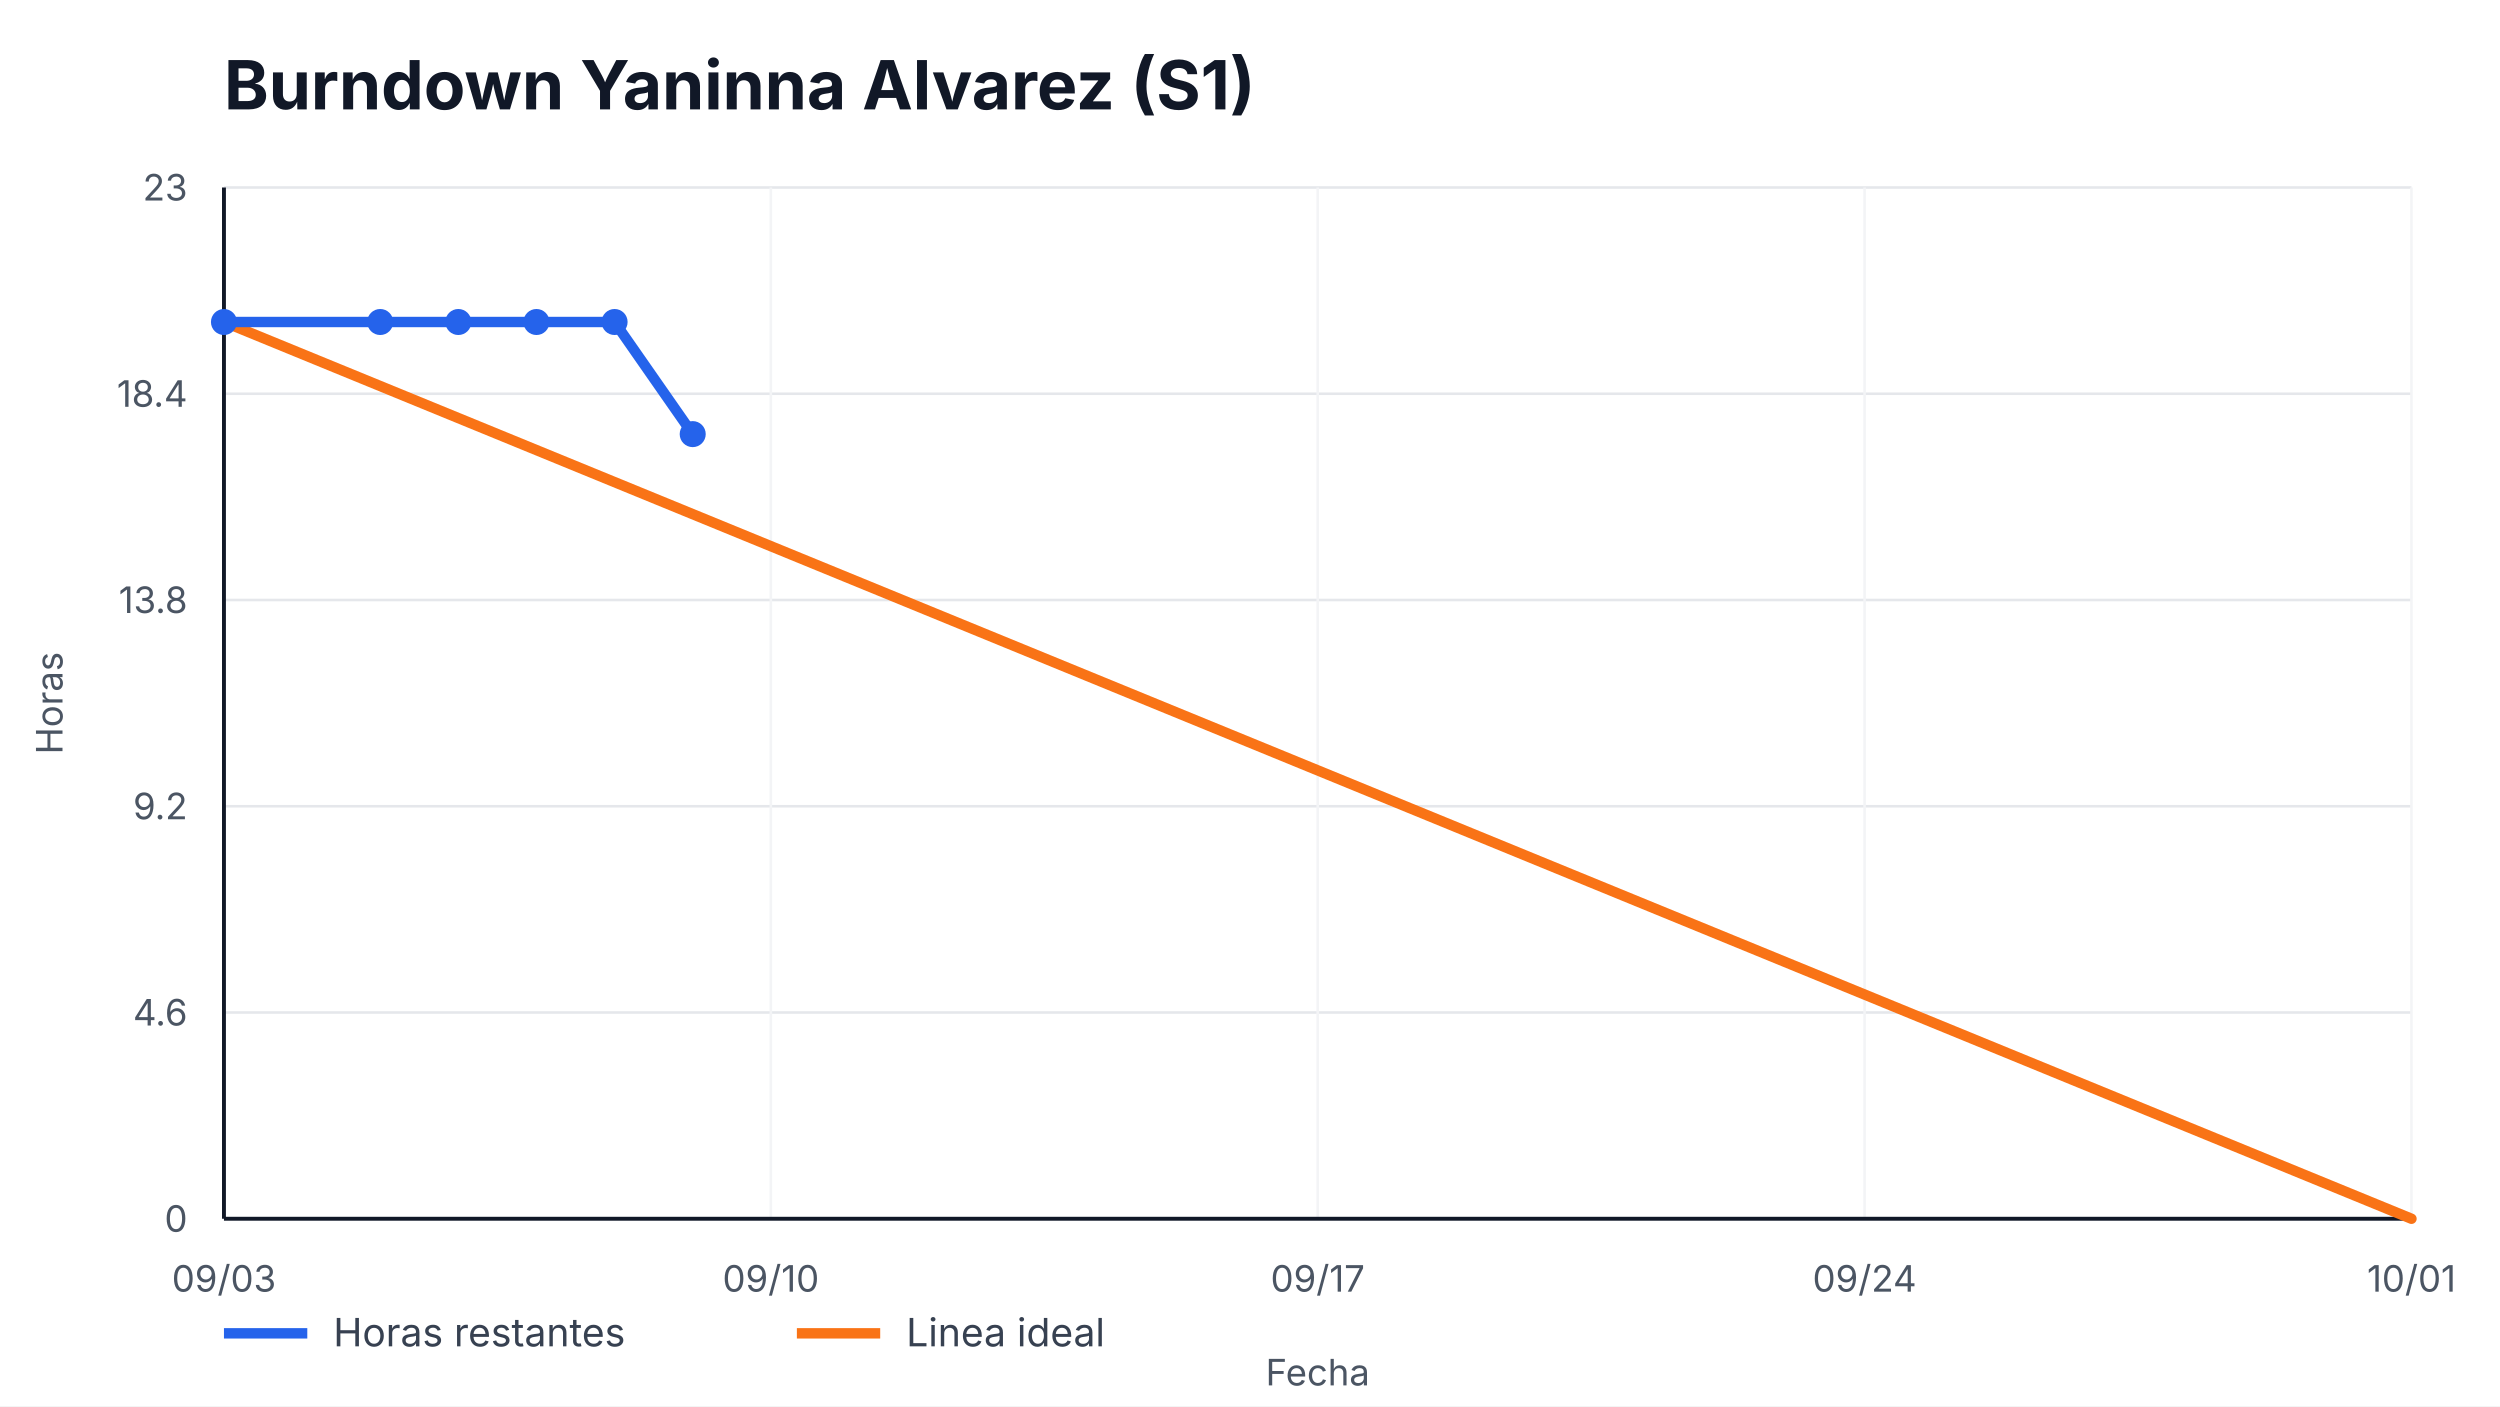
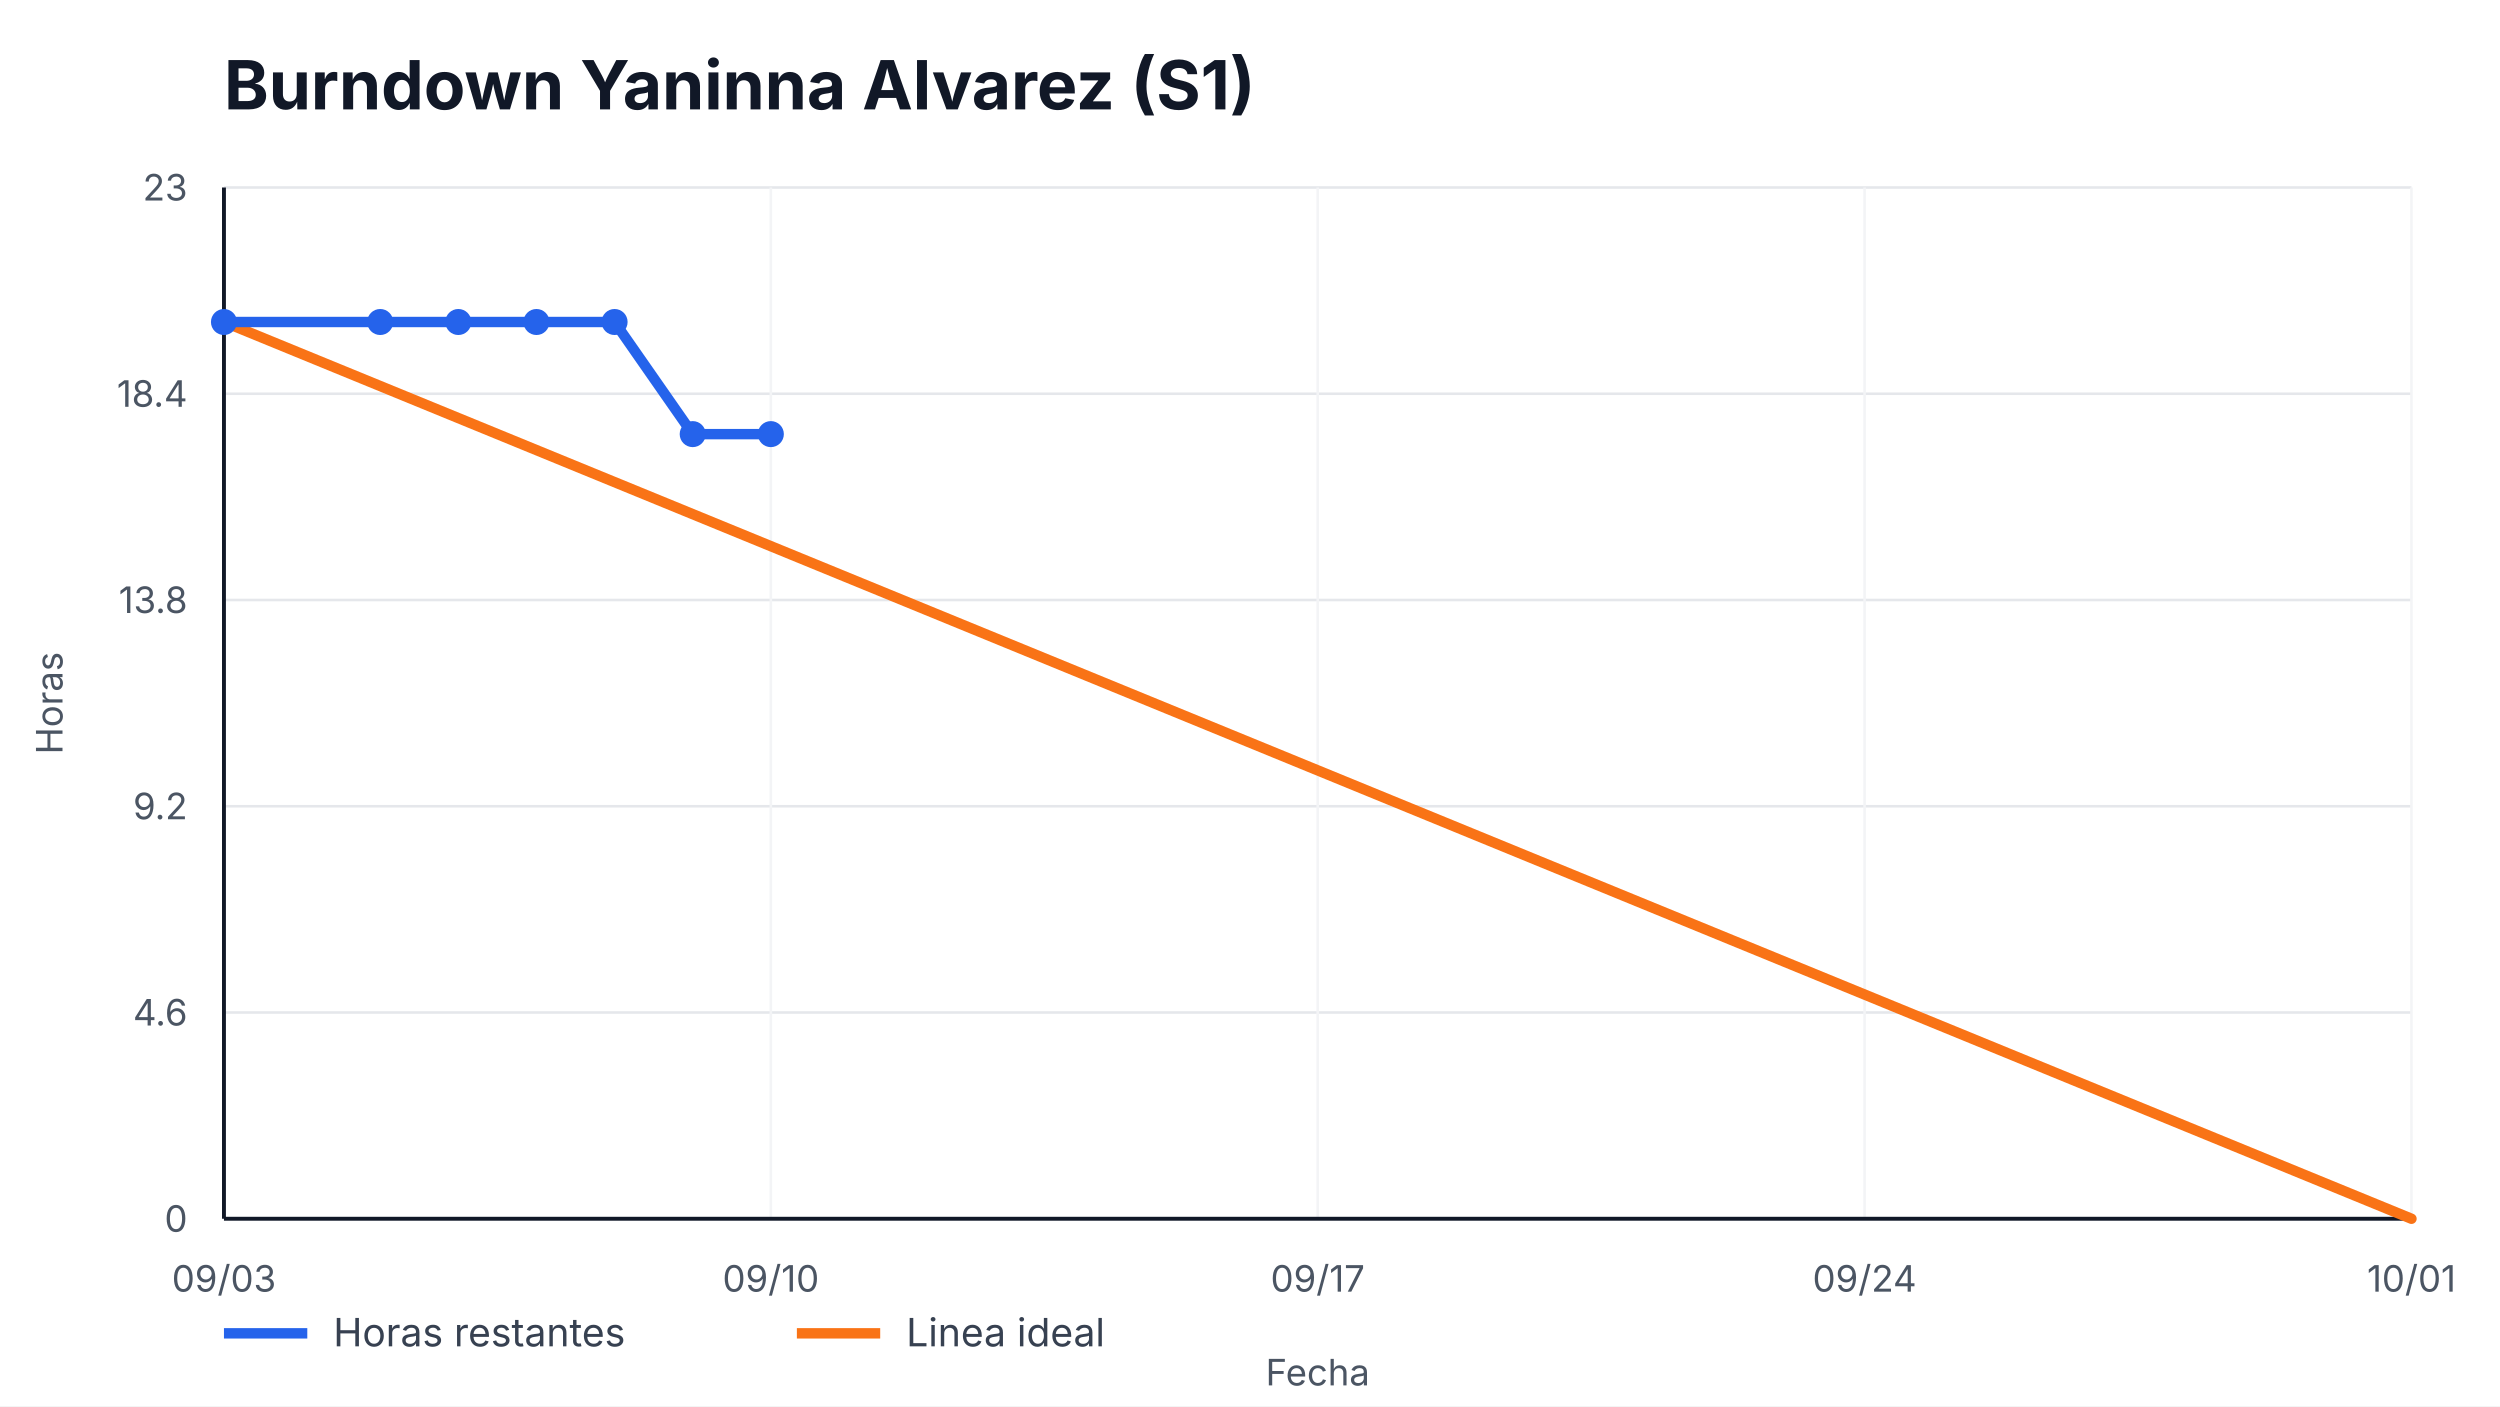
<svg xmlns="http://www.w3.org/2000/svg" width="960" height="540" viewBox="0 0 960 540" role="img" aria-label="Burndown Yaninna Alvarez (S1)">
  <style>
    text { font-family: -apple-system, BlinkMacSystemFont, "Segoe UI", sans-serif; fill: #111827; }
    .title { font-size: 26px; font-weight: 700; }
    .axis { font-size: 14px; fill: #4b5563; }
    .legend { font-size: 15px; fill: #374151; }
    .overrun { font-size: 14px; font-weight: 700; fill: #b91c1c; }
  </style>
  <rect width="100%" height="100%" fill="#ffffff" />
  <text x="86" y="42" class="title">Burndown Yaninna Alvarez (S1)</text>
  <g>
    <line x1="86" y1="468.00" x2="926" y2="468.00" stroke="#e5e7eb" />
    <line x1="86" y1="388.80" x2="926" y2="388.80" stroke="#e5e7eb" />
    <line x1="86" y1="309.60" x2="926" y2="309.60" stroke="#e5e7eb" />
    <line x1="86" y1="230.40" x2="926" y2="230.40" stroke="#e5e7eb" />
    <line x1="86" y1="151.20" x2="926" y2="151.20" stroke="#e5e7eb" />
    <line x1="86" y1="72.00" x2="926" y2="72.00" stroke="#e5e7eb" />
  </g>
  <g>
    <line x1="86.00" y1="72" x2="86.00" y2="468" stroke="#f3f4f6" />
    <text x="86.00" y="496" text-anchor="middle" class="axis">09/03</text>
    <line x1="296.00" y1="72" x2="296.00" y2="468" stroke="#f3f4f6" />
    <text x="296.00" y="496" text-anchor="middle" class="axis">09/10</text>
    <line x1="506.00" y1="72" x2="506.00" y2="468" stroke="#f3f4f6" />
    <text x="506.00" y="496" text-anchor="middle" class="axis">09/17</text>
    <line x1="716.00" y1="72" x2="716.00" y2="468" stroke="#f3f4f6" />
    <text x="716.00" y="496" text-anchor="middle" class="axis">09/24</text>
    <line x1="926.00" y1="72" x2="926.00" y2="468" stroke="#f3f4f6" />
    <text x="926.00" y="496" text-anchor="middle" class="axis">10/01</text>
  </g>
  <line x1="86" y1="468" x2="926" y2="468" stroke="#111827" stroke-width="1.5" />
  <line x1="86" y1="72" x2="86" y2="468" stroke="#111827" stroke-width="1.5" />
  <g>
    <text x="72" y="473.00" text-anchor="end" class="axis">0</text>
    <text x="72" y="393.80" text-anchor="end" class="axis">4.6</text>
    <text x="72" y="314.60" text-anchor="end" class="axis">9.2</text>
    <text x="72" y="235.40" text-anchor="end" class="axis">13.8</text>
    <text x="72" y="156.20" text-anchor="end" class="axis">18.4</text>
    <text x="72" y="77.00" text-anchor="end" class="axis">23</text>
  </g>
  <polyline points="86.00,123.65 926.00,468.00" fill="none" stroke="#f97316" stroke-width="4" stroke-linecap="round" />
-   <polyline points="86.00,123.65 146.00,123.65 176.00,123.65 206.00,123.65 236.00,123.65 266.00,166.70" fill="none" stroke="#2563eb" stroke-width="4" stroke-linecap="round" stroke-linejoin="round" />
+   <polyline points="86.00,123.65 146.00,123.65 176.00,123.65 206.00,123.65 236.00,123.65 266.00,166.70 296.00,166.70" fill="none" stroke="#2563eb" stroke-width="4" stroke-linecap="round" stroke-linejoin="round" />
  <g>
    <circle cx="86.00" cy="123.65" r="5" fill="#2563eb" />
    <circle cx="146.00" cy="123.65" r="5" fill="#2563eb" />
    <circle cx="176.00" cy="123.65" r="5" fill="#2563eb" />
    <circle cx="206.00" cy="123.65" r="5" fill="#2563eb" />
    <circle cx="236.00" cy="123.65" r="5" fill="#2563eb" />
    <circle cx="266.00" cy="166.70" r="5" fill="#2563eb" />
+     <circle cx="296.00" cy="166.70" r="5" fill="#2563eb" />
  </g>
  <line x1="86" y1="512" x2="118" y2="512" stroke="#2563eb" stroke-width="4" />
  <text x="128" y="517" class="legend">Horas restantes</text>
  <line x1="306" y1="512" x2="338" y2="512" stroke="#f97316" stroke-width="4" />
  <text x="348" y="517" class="legend">Linea ideal</text>
  <text x="506.0" y="532" text-anchor="middle" class="axis">Fecha</text>
  <text x="24" y="270.0" transform="rotate(-90 24,270.0)" text-anchor="middle" class="axis">Horas</text>
</svg>
